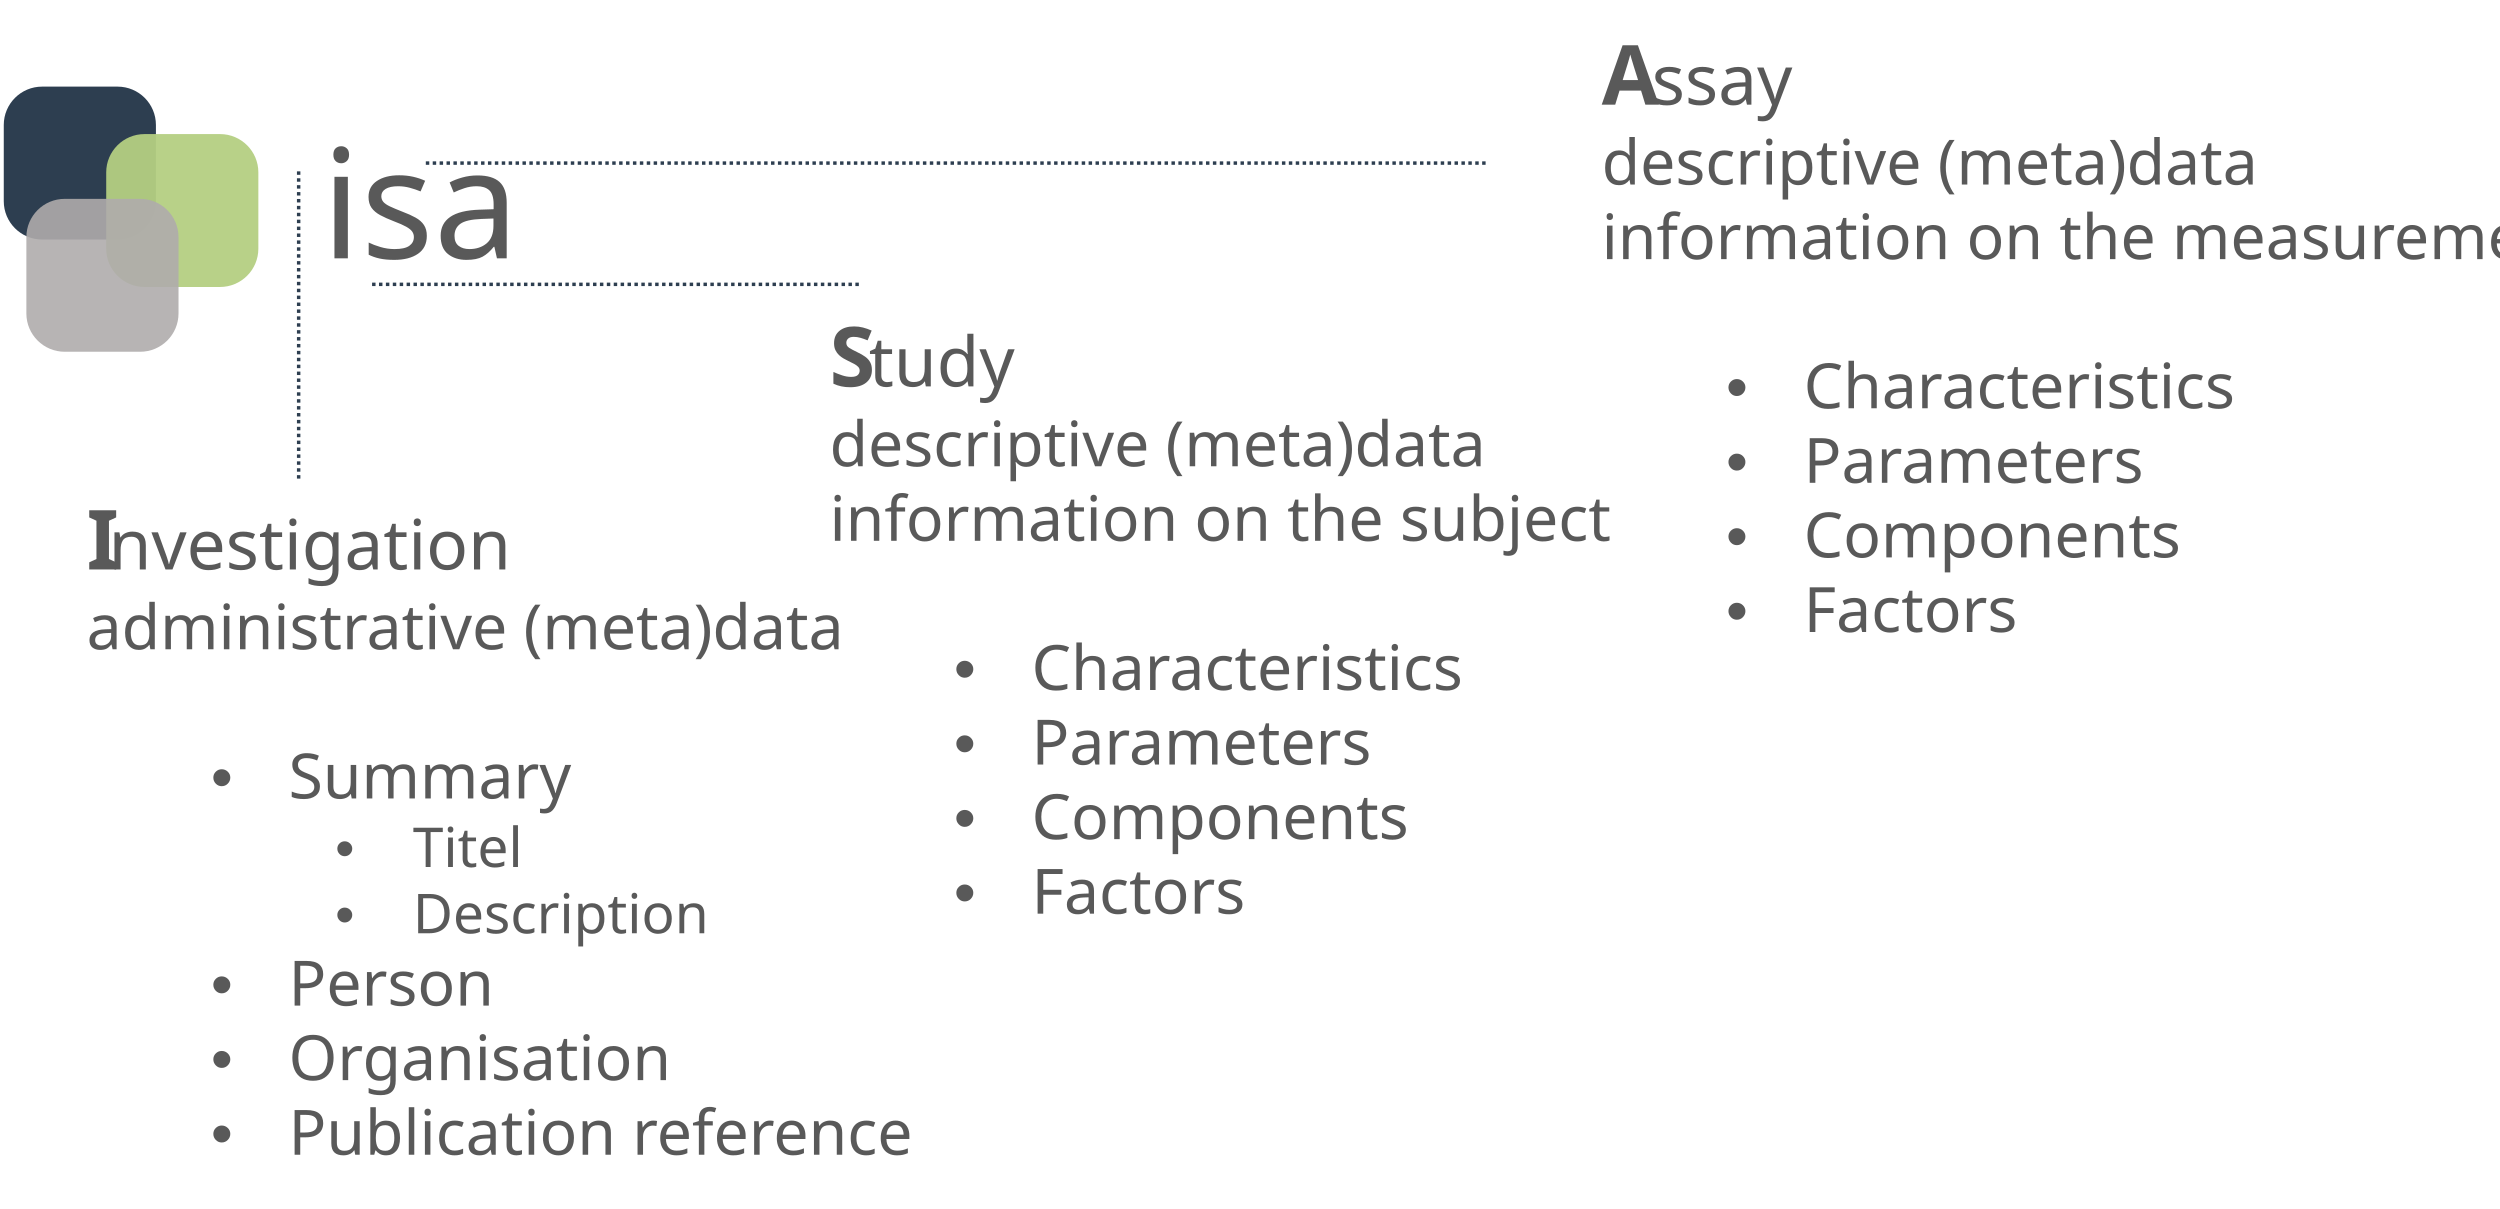
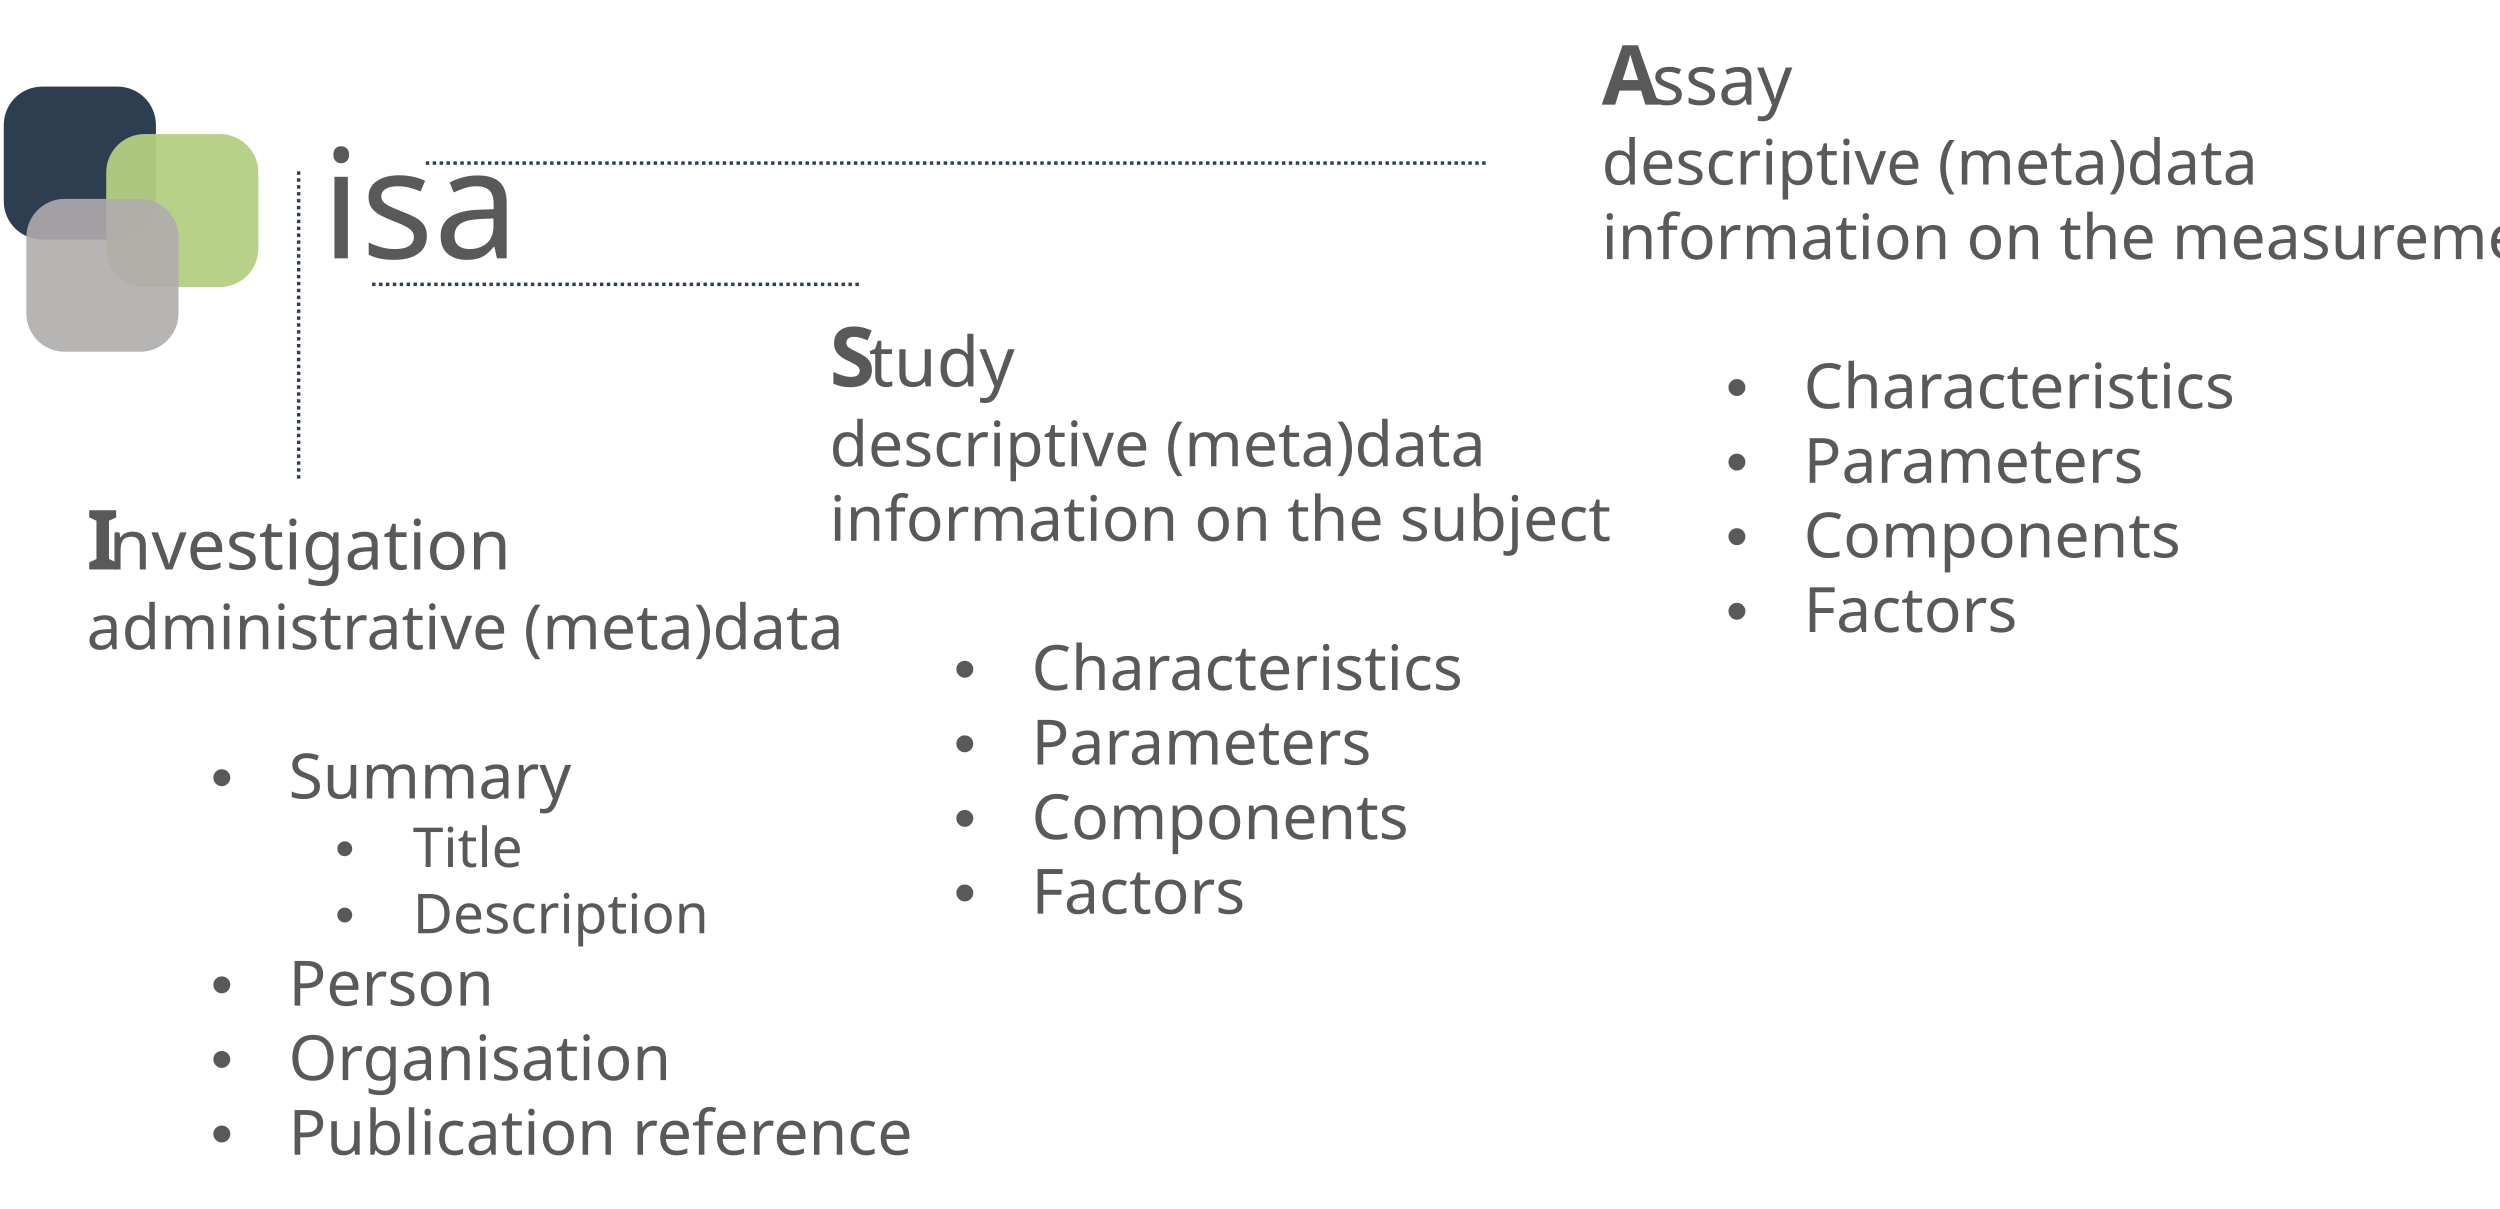
<svg xmlns="http://www.w3.org/2000/svg" width="3319" height="1605" xml:space="preserve" overflow="hidden">
  <g transform="translate(-531 -485)">
    <g>
      <path d="M536 650.908C536 622.792 558.792 600 586.908 600L687.092 600C715.208 600 738 622.792 738 650.908L738 752.092C738 780.208 715.208 803 687.092 803L586.908 803C558.792 803 536 780.208 536 752.092Z" fill="#2D3E50" fill-rule="evenodd" fill-opacity="1" />
      <path d="M672 713.908C672 685.792 694.792 663 722.908 663L823.092 663C851.207 663 874 685.792 874 713.908L874 815.092C874 843.208 851.207 866 823.092 866L722.908 866C694.792 866 672 843.208 672 815.092Z" fill="#B4CE82" fill-rule="evenodd" fill-opacity="0.949" />
      <path d="M566 799.908C566 771.792 588.792 749 616.908 749L717.092 749C745.208 749 768 771.792 768 799.908L768 901.092C768 929.208 745.208 952 717.092 952L616.908 952C588.792 952 566 929.208 566 901.092Z" fill="#AFABAB" fill-rule="evenodd" fill-opacity="0.898" />
      <text fill="#595959" fill-opacity="1" font-family="Calibri,Calibri_MSFontService,sans-serif" font-style="normal" font-variant="normal" font-weight="400" font-stretch="normal" font-size="202" text-anchor="start" direction="ltr" writing-mode="lr-tb" unicode-bidi="normal" text-decoration="none" transform="matrix(1 0 0 1 957.851 828)">isa</text>
      <text fill="#595959" fill-opacity="1" font-family="Calibri,Calibri_MSFontService,sans-serif" font-style="normal" font-variant="normal" font-weight="700" font-stretch="normal" font-size="110" text-anchor="start" direction="ltr" writing-mode="lr-tb" unicode-bidi="normal" text-decoration="none" transform="matrix(1 0 0 1 645.95 1241)">I</text>
      <text fill="#595959" fill-opacity="1" font-family="Calibri,Calibri_MSFontService,sans-serif" font-style="normal" font-variant="normal" font-weight="400" font-stretch="normal" font-size="92" text-anchor="start" direction="ltr" writing-mode="lr-tb" unicode-bidi="normal" text-decoration="none" transform="matrix(1 0 0 1 675.169 1241)">nvestigation</text>
      <text fill="#595959" fill-opacity="1" font-family="Calibri,Calibri_MSFontService,sans-serif" font-style="normal" font-variant="normal" font-weight="400" font-stretch="normal" font-size="83" text-anchor="start" direction="ltr" writing-mode="lr-tb" unicode-bidi="normal" text-decoration="none" transform="matrix(1 0 0 1 645.95 1347)">administrative (meta)data</text>
      <text fill="#595959" fill-opacity="1" font-family="Arial,Arial_MSFontService,sans-serif" font-style="normal" font-variant="normal" font-weight="400" font-stretch="normal" font-size="83" text-anchor="start" direction="ltr" writing-mode="lr-tb" unicode-bidi="normal" text-decoration="none" transform="matrix(1 0 0 1 810.95 1545)">•</text>
      <text fill="#595959" fill-opacity="1" font-family="Calibri,Calibri_MSFontService,sans-serif" font-style="normal" font-variant="normal" font-weight="400" font-stretch="normal" font-size="83" text-anchor="start" direction="ltr" writing-mode="lr-tb" unicode-bidi="normal" text-decoration="none" transform="matrix(1 0 0 1 914.075 1545)">Summary</text>
      <text fill="#595959" fill-opacity="1" font-family="Arial,Arial_MSFontService,sans-serif" font-style="normal" font-variant="normal" font-weight="400" font-stretch="normal" font-size="73" text-anchor="start" direction="ltr" writing-mode="lr-tb" unicode-bidi="normal" text-decoration="none" transform="matrix(1 0 0 1 975.95 1636)">•</text>
-       <text fill="#595959" fill-opacity="1" font-family="Calibri,Calibri_MSFontService,sans-serif" font-style="normal" font-variant="normal" font-weight="400" font-stretch="normal" font-size="73" text-anchor="start" direction="ltr" writing-mode="lr-tb" unicode-bidi="normal" text-decoration="none" transform="matrix(1 0 0 1 1079.08 1636)">Titel</text>
+       <text fill="#595959" fill-opacity="1" font-family="Calibri,Calibri_MSFontService,sans-serif" font-style="normal" font-variant="normal" font-weight="400" font-stretch="normal" font-size="73" text-anchor="start" direction="ltr" writing-mode="lr-tb" unicode-bidi="normal" text-decoration="none" transform="matrix(1 0 0 1 1079.08 1636)">Title</text>
      <text fill="#595959" fill-opacity="1" font-family="Arial,Arial_MSFontService,sans-serif" font-style="normal" font-variant="normal" font-weight="400" font-stretch="normal" font-size="73" text-anchor="start" direction="ltr" writing-mode="lr-tb" unicode-bidi="normal" text-decoration="none" transform="matrix(1 0 0 1 975.95 1724)">•</text>
      <text fill="#595959" fill-opacity="1" font-family="Calibri,Calibri_MSFontService,sans-serif" font-style="normal" font-variant="normal" font-weight="400" font-stretch="normal" font-size="73" text-anchor="start" direction="ltr" writing-mode="lr-tb" unicode-bidi="normal" text-decoration="none" transform="matrix(1 0 0 1 1079.08 1724)">Description</text>
      <text fill="#595959" fill-opacity="1" font-family="Arial,Arial_MSFontService,sans-serif" font-style="normal" font-variant="normal" font-weight="400" font-stretch="normal" font-size="83" text-anchor="start" direction="ltr" writing-mode="lr-tb" unicode-bidi="normal" text-decoration="none" transform="matrix(1 0 0 1 810.95 1820)">•</text>
      <text fill="#595959" fill-opacity="1" font-family="Calibri,Calibri_MSFontService,sans-serif" font-style="normal" font-variant="normal" font-weight="400" font-stretch="normal" font-size="83" text-anchor="start" direction="ltr" writing-mode="lr-tb" unicode-bidi="normal" text-decoration="none" transform="matrix(1 0 0 1 914.075 1820)">Person</text>
      <text fill="#595959" fill-opacity="1" font-family="Arial,Arial_MSFontService,sans-serif" font-style="normal" font-variant="normal" font-weight="400" font-stretch="normal" font-size="83" text-anchor="start" direction="ltr" writing-mode="lr-tb" unicode-bidi="normal" text-decoration="none" transform="matrix(1 0 0 1 810.95 1919)">•</text>
      <text fill="#595959" fill-opacity="1" font-family="Calibri,Calibri_MSFontService,sans-serif" font-style="normal" font-variant="normal" font-weight="400" font-stretch="normal" font-size="83" text-anchor="start" direction="ltr" writing-mode="lr-tb" unicode-bidi="normal" text-decoration="none" transform="matrix(1 0 0 1 914.075 1919)">Organisation</text>
      <text fill="#595959" fill-opacity="1" font-family="Arial,Arial_MSFontService,sans-serif" font-style="normal" font-variant="normal" font-weight="400" font-stretch="normal" font-size="83" text-anchor="start" direction="ltr" writing-mode="lr-tb" unicode-bidi="normal" text-decoration="none" transform="matrix(1 0 0 1 810.95 2018)">•</text>
      <text fill="#595959" fill-opacity="1" font-family="Calibri,Calibri_MSFontService,sans-serif" font-style="normal" font-variant="normal" font-weight="400" font-stretch="normal" font-size="83" text-anchor="start" direction="ltr" writing-mode="lr-tb" unicode-bidi="normal" text-decoration="none" transform="matrix(1 0 0 1 914.075 2018)">Publication reference</text>
      <path d="M927.5 712.5 927.5 1122.14" stroke="#2D3E50" stroke-width="4.583" stroke-linecap="butt" stroke-linejoin="miter" stroke-miterlimit="8" stroke-dasharray="4.583 4.583" stroke-opacity="1" fill="none" fill-rule="evenodd" />
      <text fill="#595959" fill-opacity="1" font-family="Calibri,Calibri_MSFontService,sans-serif" font-style="normal" font-variant="normal" font-weight="700" font-stretch="normal" font-size="110" text-anchor="start" direction="ltr" writing-mode="lr-tb" unicode-bidi="normal" text-decoration="none" transform="matrix(1 0 0 1 1632.35 998)">S</text>
      <text fill="#595959" fill-opacity="1" font-family="Calibri,Calibri_MSFontService,sans-serif" font-style="normal" font-variant="normal" font-weight="400" font-stretch="normal" font-size="92" text-anchor="start" direction="ltr" writing-mode="lr-tb" unicode-bidi="normal" text-decoration="none" transform="matrix(1 0 0 1 1684.49 998)">tudy</text>
      <text fill="#595959" fill-opacity="1" font-family="Calibri,Calibri_MSFontService,sans-serif" font-style="normal" font-variant="normal" font-weight="400" font-stretch="normal" font-size="83" text-anchor="start" direction="ltr" writing-mode="lr-tb" unicode-bidi="normal" text-decoration="none" transform="matrix(1 0 0 1 1632.35 1104)">descriptive (meta)data</text>
      <text fill="#595959" fill-opacity="1" font-family="Calibri,Calibri_MSFontService,sans-serif" font-style="normal" font-variant="normal" font-weight="400" font-stretch="normal" font-size="83" text-anchor="start" direction="ltr" writing-mode="lr-tb" unicode-bidi="normal" text-decoration="none" transform="matrix(1 0 0 1 1632.35 1203)">information on the subject </text>
      <text fill="#595959" fill-opacity="1" font-family="Arial,Arial_MSFontService,sans-serif" font-style="normal" font-variant="normal" font-weight="400" font-stretch="normal" font-size="83" text-anchor="start" direction="ltr" writing-mode="lr-tb" unicode-bidi="normal" text-decoration="none" transform="matrix(1 0 0 1 1797.35 1401)">•</text>
      <text fill="#595959" fill-opacity="1" font-family="Calibri,Calibri_MSFontService,sans-serif" font-style="normal" font-variant="normal" font-weight="400" font-stretch="normal" font-size="83" text-anchor="start" direction="ltr" writing-mode="lr-tb" unicode-bidi="normal" text-decoration="none" transform="matrix(1 0 0 1 1900.48 1401)">Characteristics</text>
      <text fill="#595959" fill-opacity="1" font-family="Arial,Arial_MSFontService,sans-serif" font-style="normal" font-variant="normal" font-weight="400" font-stretch="normal" font-size="83" text-anchor="start" direction="ltr" writing-mode="lr-tb" unicode-bidi="normal" text-decoration="none" transform="matrix(1 0 0 1 1797.35 1500)">•</text>
      <text fill="#595959" fill-opacity="1" font-family="Calibri,Calibri_MSFontService,sans-serif" font-style="normal" font-variant="normal" font-weight="400" font-stretch="normal" font-size="83" text-anchor="start" direction="ltr" writing-mode="lr-tb" unicode-bidi="normal" text-decoration="none" transform="matrix(1 0 0 1 1900.48 1500)">Parameters</text>
      <text fill="#595959" fill-opacity="1" font-family="Arial,Arial_MSFontService,sans-serif" font-style="normal" font-variant="normal" font-weight="400" font-stretch="normal" font-size="83" text-anchor="start" direction="ltr" writing-mode="lr-tb" unicode-bidi="normal" text-decoration="none" transform="matrix(1 0 0 1 1797.35 1599)">•</text>
      <text fill="#595959" fill-opacity="1" font-family="Calibri,Calibri_MSFontService,sans-serif" font-style="normal" font-variant="normal" font-weight="400" font-stretch="normal" font-size="83" text-anchor="start" direction="ltr" writing-mode="lr-tb" unicode-bidi="normal" text-decoration="none" transform="matrix(1 0 0 1 1900.48 1599)">Components </text>
      <text fill="#595959" fill-opacity="1" font-family="Arial,Arial_MSFontService,sans-serif" font-style="normal" font-variant="normal" font-weight="400" font-stretch="normal" font-size="83" text-anchor="start" direction="ltr" writing-mode="lr-tb" unicode-bidi="normal" text-decoration="none" transform="matrix(1 0 0 1 1797.35 1698)">•</text>
      <text fill="#595959" fill-opacity="1" font-family="Calibri,Calibri_MSFontService,sans-serif" font-style="normal" font-variant="normal" font-weight="400" font-stretch="normal" font-size="83" text-anchor="start" direction="ltr" writing-mode="lr-tb" unicode-bidi="normal" text-decoration="none" transform="matrix(1 0 0 1 1900.48 1698)">Factors</text>
      <path d="M0 0 649.679 0" stroke="#2D3E50" stroke-width="4.583" stroke-linecap="butt" stroke-linejoin="miter" stroke-miterlimit="8" stroke-dasharray="4.583 4.583" stroke-opacity="1" fill="none" fill-rule="evenodd" transform="matrix(-1 0 0 1 1671.18 862.5)" />
      <path d="M0 0 1410.79 0" stroke="#2D3E50" stroke-width="4.583" stroke-linecap="butt" stroke-linejoin="miter" stroke-miterlimit="8" stroke-dasharray="4.583 4.583" stroke-opacity="1" fill="none" fill-rule="evenodd" transform="matrix(-1 0 0 1 2503.29 701.5)" />
      <text fill="#595959" fill-opacity="1" font-family="Calibri,Calibri_MSFontService,sans-serif" font-style="normal" font-variant="normal" font-weight="700" font-stretch="normal" font-size="110" text-anchor="start" direction="ltr" writing-mode="lr-tb" unicode-bidi="normal" text-decoration="none" transform="matrix(1 0 0 1 2657.42 624)">A</text>
      <text fill="#595959" fill-opacity="1" font-family="Calibri,Calibri_MSFontService,sans-serif" font-style="normal" font-variant="normal" font-weight="400" font-stretch="normal" font-size="92" text-anchor="start" direction="ltr" writing-mode="lr-tb" unicode-bidi="normal" text-decoration="none" transform="matrix(1 0 0 1 2723.88 624)">ssay</text>
      <text fill="#595959" fill-opacity="1" font-family="Calibri,Calibri_MSFontService,sans-serif" font-style="normal" font-variant="normal" font-weight="400" font-stretch="normal" font-size="83" text-anchor="start" direction="ltr" writing-mode="lr-tb" unicode-bidi="normal" text-decoration="none" transform="matrix(1 0 0 1 2657.42 730)">descriptive (meta)data</text>
      <text fill="#595959" fill-opacity="1" font-family="Calibri,Calibri_MSFontService,sans-serif" font-style="normal" font-variant="normal" font-weight="400" font-stretch="normal" font-size="83" text-anchor="start" direction="ltr" writing-mode="lr-tb" unicode-bidi="normal" text-decoration="none" transform="matrix(1 0 0 1 2657.42 829)">information on the measurement </text>
      <text fill="#595959" fill-opacity="1" font-family="Arial,Arial_MSFontService,sans-serif" font-style="normal" font-variant="normal" font-weight="400" font-stretch="normal" font-size="83" text-anchor="start" direction="ltr" writing-mode="lr-tb" unicode-bidi="normal" text-decoration="none" transform="matrix(1 0 0 1 2822.42 1027)">•</text>
      <text fill="#595959" fill-opacity="1" font-family="Calibri,Calibri_MSFontService,sans-serif" font-style="normal" font-variant="normal" font-weight="400" font-stretch="normal" font-size="83" text-anchor="start" direction="ltr" writing-mode="lr-tb" unicode-bidi="normal" text-decoration="none" transform="matrix(1 0 0 1 2925.55 1027)">Characteristics</text>
      <text fill="#595959" fill-opacity="1" font-family="Arial,Arial_MSFontService,sans-serif" font-style="normal" font-variant="normal" font-weight="400" font-stretch="normal" font-size="83" text-anchor="start" direction="ltr" writing-mode="lr-tb" unicode-bidi="normal" text-decoration="none" transform="matrix(1 0 0 1 2822.42 1126)">•</text>
      <text fill="#595959" fill-opacity="1" font-family="Calibri,Calibri_MSFontService,sans-serif" font-style="normal" font-variant="normal" font-weight="400" font-stretch="normal" font-size="83" text-anchor="start" direction="ltr" writing-mode="lr-tb" unicode-bidi="normal" text-decoration="none" transform="matrix(1 0 0 1 2925.55 1126)">Parameters</text>
      <text fill="#595959" fill-opacity="1" font-family="Arial,Arial_MSFontService,sans-serif" font-style="normal" font-variant="normal" font-weight="400" font-stretch="normal" font-size="83" text-anchor="start" direction="ltr" writing-mode="lr-tb" unicode-bidi="normal" text-decoration="none" transform="matrix(1 0 0 1 2822.42 1225)">•</text>
      <text fill="#595959" fill-opacity="1" font-family="Calibri,Calibri_MSFontService,sans-serif" font-style="normal" font-variant="normal" font-weight="400" font-stretch="normal" font-size="83" text-anchor="start" direction="ltr" writing-mode="lr-tb" unicode-bidi="normal" text-decoration="none" transform="matrix(1 0 0 1 2925.55 1225)">Components </text>
      <text fill="#595959" fill-opacity="1" font-family="Arial,Arial_MSFontService,sans-serif" font-style="normal" font-variant="normal" font-weight="400" font-stretch="normal" font-size="83" text-anchor="start" direction="ltr" writing-mode="lr-tb" unicode-bidi="normal" text-decoration="none" transform="matrix(1 0 0 1 2822.42 1324)">•</text>
      <text fill="#595959" fill-opacity="1" font-family="Calibri,Calibri_MSFontService,sans-serif" font-style="normal" font-variant="normal" font-weight="400" font-stretch="normal" font-size="83" text-anchor="start" direction="ltr" writing-mode="lr-tb" unicode-bidi="normal" text-decoration="none" transform="matrix(1 0 0 1 2925.55 1324)">Factors </text>
    </g>
  </g>
</svg>
